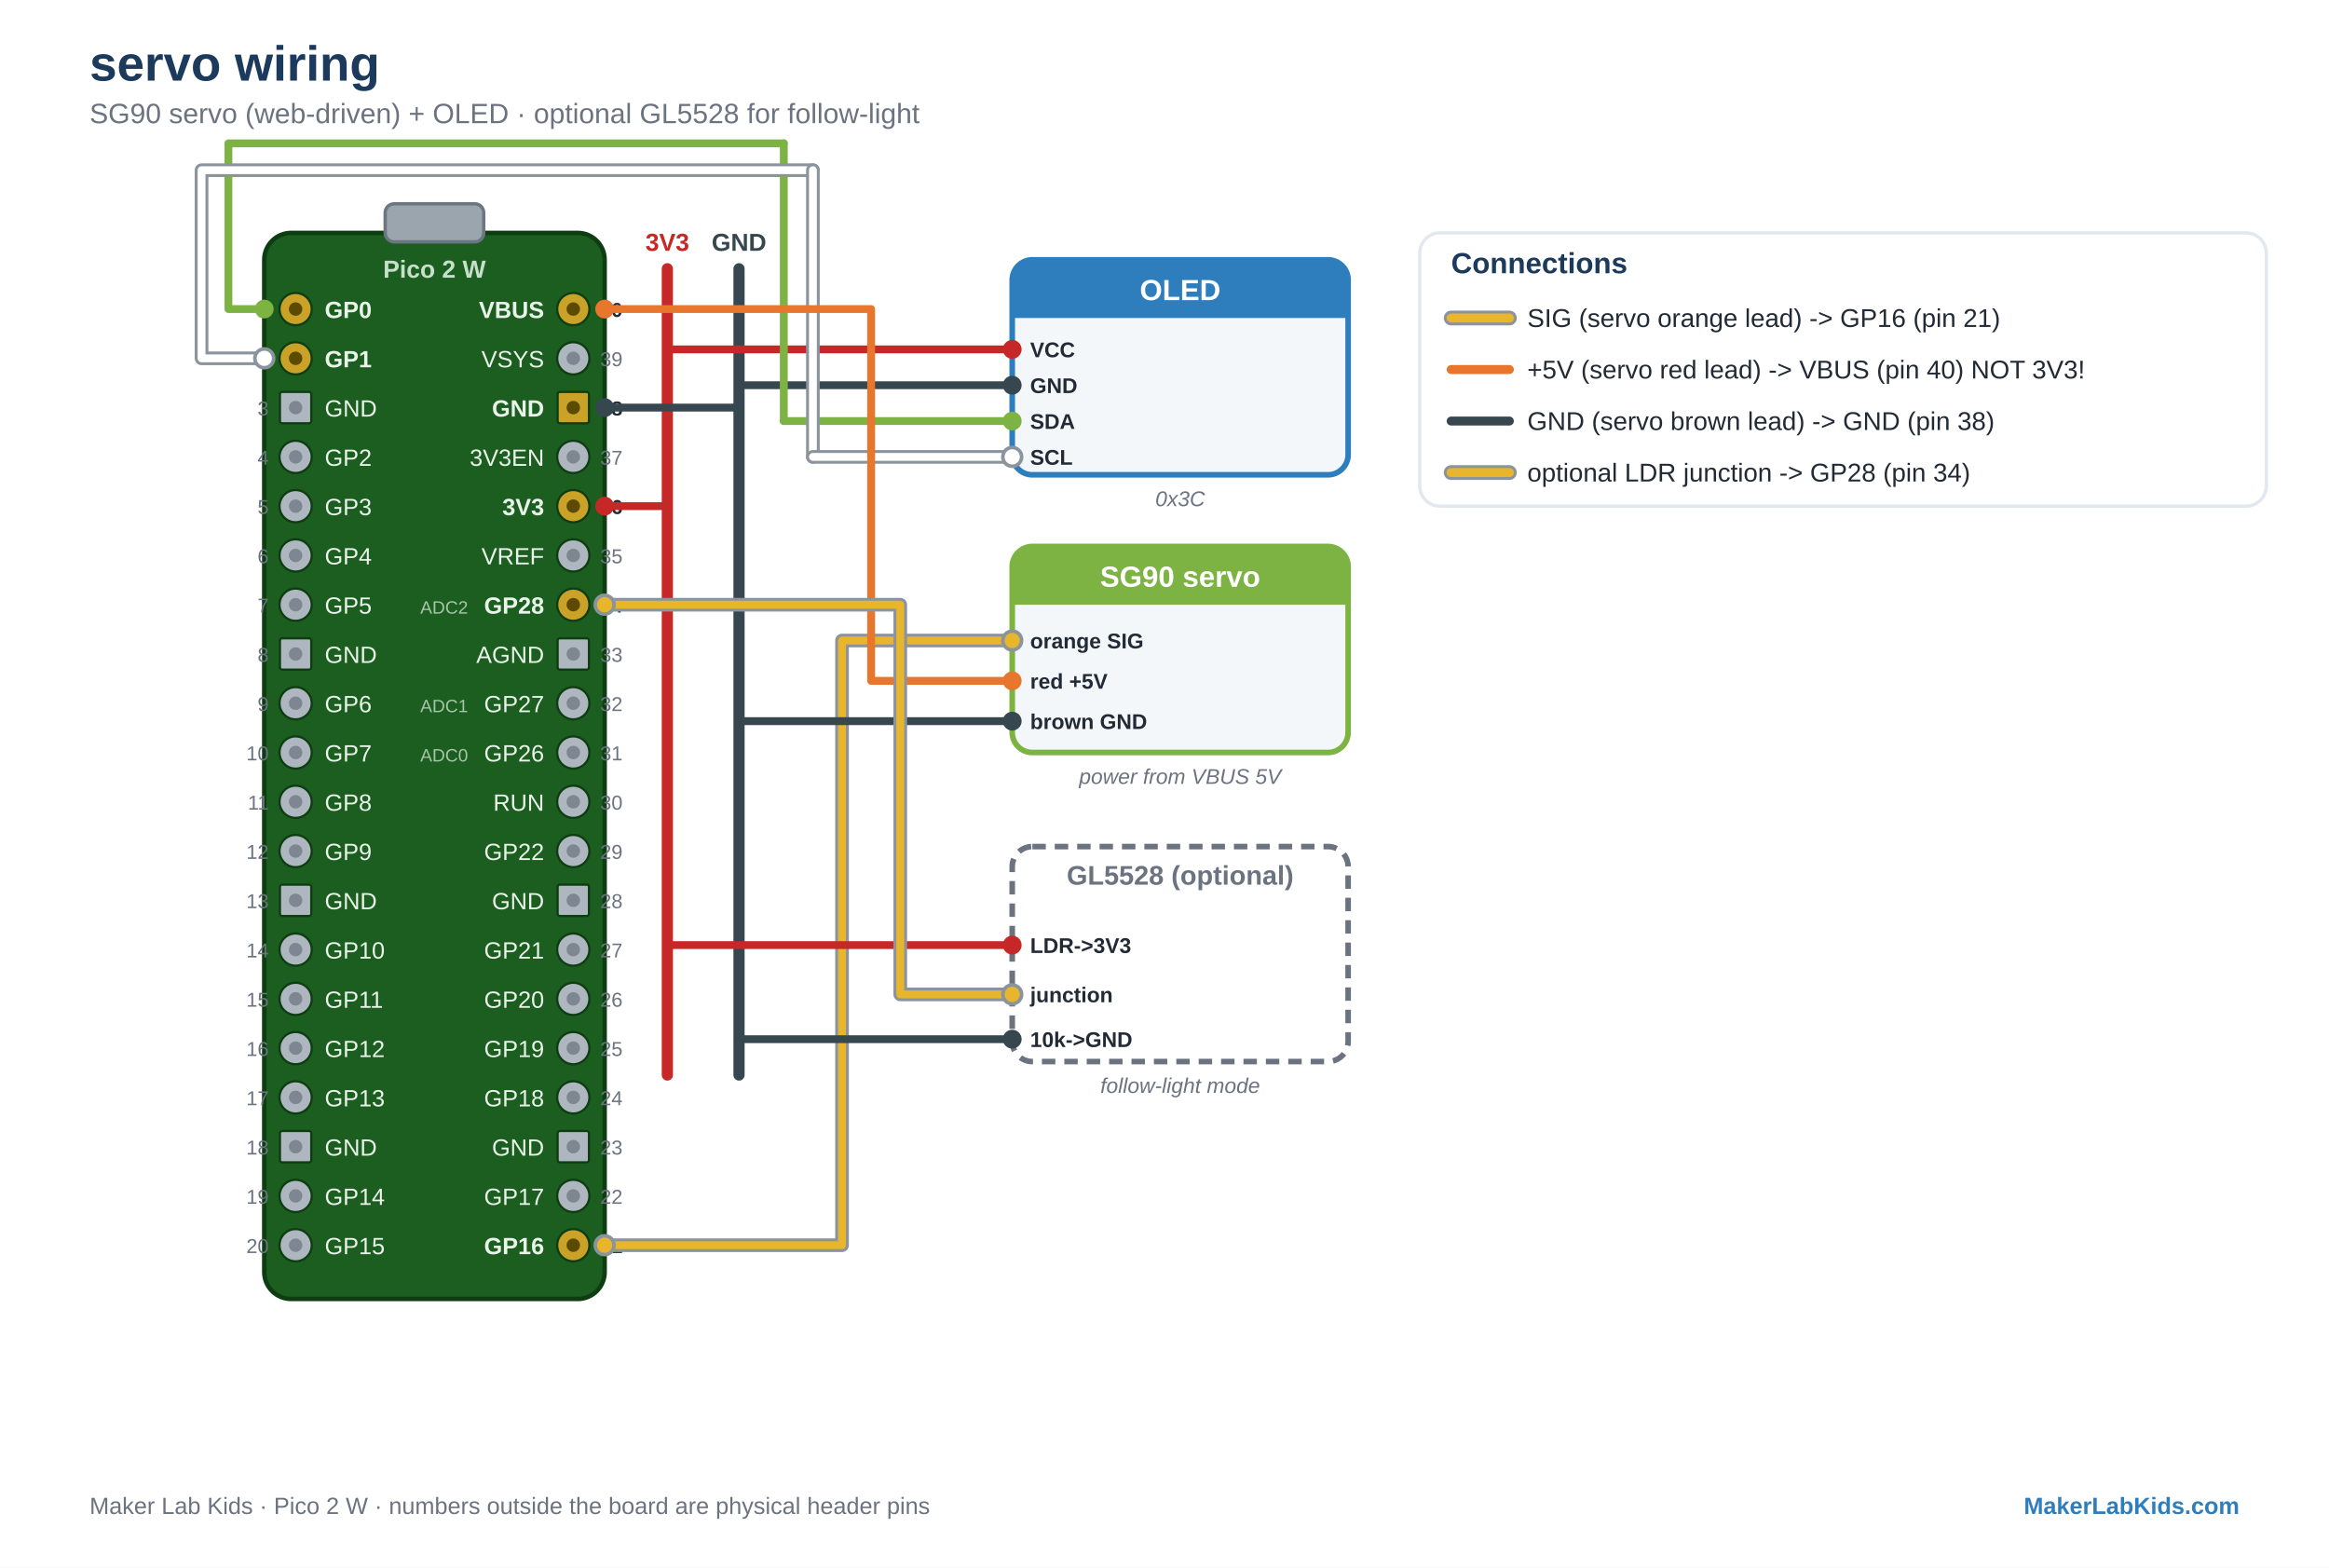
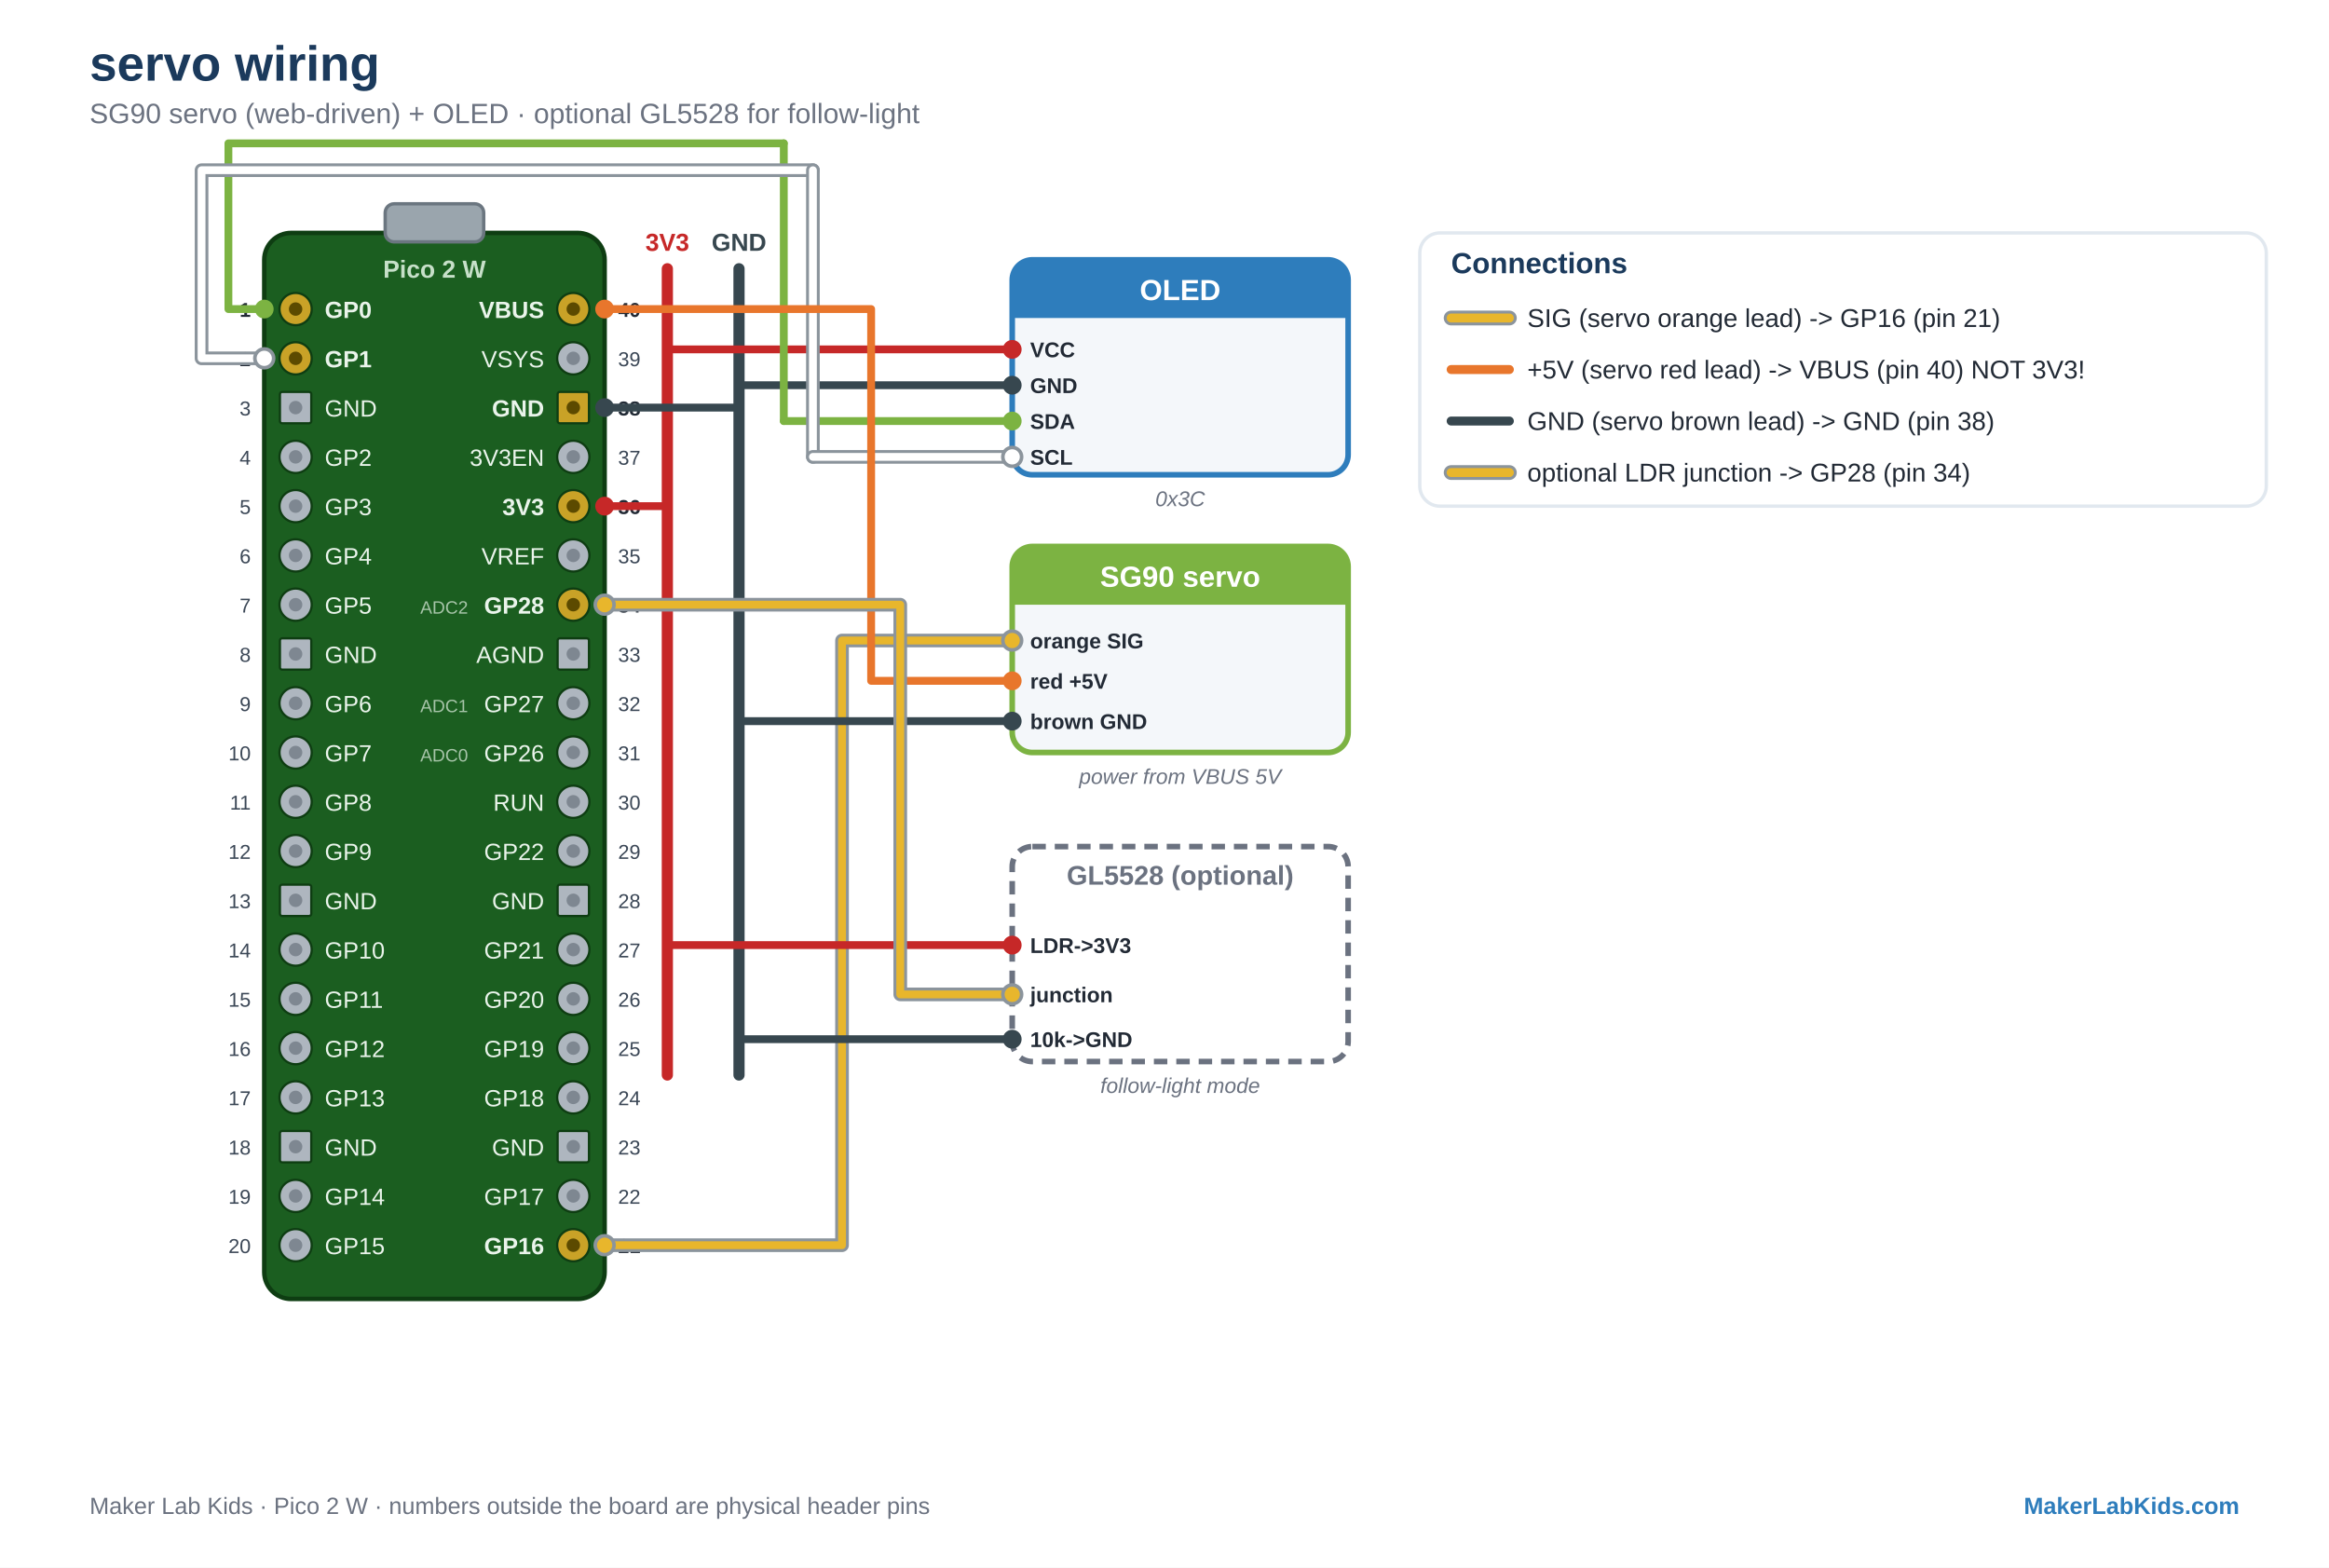
<svg xmlns="http://www.w3.org/2000/svg" viewBox="0 0 1040 700" font-family="Arial, Helvetica, sans-serif">
  <rect width="1040" height="700" fill="#FFFFFF" />
  <text x="40" y="36" font-family="Arial, Helvetica, sans-serif" font-size="22" fill="#1B3A5C" text-anchor="start" font-weight="bold">servo wiring</text>
  <text x="40" y="55" font-family="Arial, Helvetica, sans-serif" font-size="12.5" fill="#6B7280" text-anchor="start">SG90 servo (web-driven) + OLED  ·  optional GL5528 for follow-light</text>
  <rect x="118" y="104" width="152" height="476" rx="12" fill="#1B5E20" stroke="#0E3D12" stroke-width="2" />
  <rect x="172" y="91" width="44" height="17" rx="4" fill="#9AA5AD" stroke="#6B7680" stroke-width="1.5" />
  <text x="194" y="124" font-family="Arial, Helvetica, sans-serif" font-size="11" fill="#C7E0C9" text-anchor="middle" font-weight="bold">Pico 2 W</text>
  <circle cx="132" cy="138" r="7.2" fill="#C9A227" stroke="#0E3D12" stroke-width="1" />
  <circle cx="132" cy="138" r="3" fill="#5C4A00" />
  <text x="145" y="142" font-family="Arial, Helvetica, sans-serif" font-size="10.5" fill="#EAF4EB" text-anchor="start" font-weight="bold">GP0</text>
-   <text x="120" y="141.5" font-family="Arial, Helvetica, sans-serif" font-size="9" fill="#222A35" text-anchor="end" font-weight="bold">1</text>
+   <text x="112" y="141.5" font-family="Arial, Helvetica, sans-serif" font-size="9" fill="#222A35" text-anchor="end" font-weight="bold" stroke="#FFFFFF" stroke-width="2.6" paint-order="stroke" stroke-linejoin="round">1</text>
  <circle cx="132" cy="160" r="7.2" fill="#C9A227" stroke="#0E3D12" stroke-width="1" />
  <circle cx="132" cy="160" r="3" fill="#5C4A00" />
  <text x="145" y="164" font-family="Arial, Helvetica, sans-serif" font-size="10.5" fill="#EAF4EB" text-anchor="start" font-weight="bold">GP1</text>
-   <text x="120" y="163.5" font-family="Arial, Helvetica, sans-serif" font-size="9" fill="#222A35" text-anchor="end" font-weight="bold">2</text>
+   <text x="112" y="163.5" font-family="Arial, Helvetica, sans-serif" font-size="9" fill="#222A35" text-anchor="end" font-weight="bold" stroke="#FFFFFF" stroke-width="2.6" paint-order="stroke" stroke-linejoin="round">2</text>
  <rect x="125" y="175" width="14" height="14" rx="1" fill="#AEB6BF" stroke="#0E3D12" stroke-width="1" />
  <circle cx="132" cy="182" r="3" fill="#7E8791" />
  <text x="145" y="186" font-family="Arial, Helvetica, sans-serif" font-size="10.5" fill="#EAF4EB" text-anchor="start">GND</text>
-   <text x="120" y="185.5" font-family="Arial, Helvetica, sans-serif" font-size="9" fill="#6B7280" text-anchor="end">3</text>
+   <text x="112" y="185.5" font-family="Arial, Helvetica, sans-serif" font-size="9" fill="#3B4756" text-anchor="end" stroke="#FFFFFF" stroke-width="2.6" paint-order="stroke" stroke-linejoin="round">3</text>
  <circle cx="132" cy="204" r="7.2" fill="#AEB6BF" stroke="#0E3D12" stroke-width="1" />
  <circle cx="132" cy="204" r="3" fill="#7E8791" />
  <text x="145" y="208" font-family="Arial, Helvetica, sans-serif" font-size="10.5" fill="#EAF4EB" text-anchor="start">GP2</text>
-   <text x="120" y="207.5" font-family="Arial, Helvetica, sans-serif" font-size="9" fill="#6B7280" text-anchor="end">4</text>
+   <text x="112" y="207.5" font-family="Arial, Helvetica, sans-serif" font-size="9" fill="#3B4756" text-anchor="end" stroke="#FFFFFF" stroke-width="2.6" paint-order="stroke" stroke-linejoin="round">4</text>
  <circle cx="132" cy="226" r="7.2" fill="#AEB6BF" stroke="#0E3D12" stroke-width="1" />
  <circle cx="132" cy="226" r="3" fill="#7E8791" />
  <text x="145" y="230" font-family="Arial, Helvetica, sans-serif" font-size="10.5" fill="#EAF4EB" text-anchor="start">GP3</text>
-   <text x="120" y="229.5" font-family="Arial, Helvetica, sans-serif" font-size="9" fill="#6B7280" text-anchor="end">5</text>
+   <text x="112" y="229.5" font-family="Arial, Helvetica, sans-serif" font-size="9" fill="#3B4756" text-anchor="end" stroke="#FFFFFF" stroke-width="2.6" paint-order="stroke" stroke-linejoin="round">5</text>
  <circle cx="132" cy="248" r="7.2" fill="#AEB6BF" stroke="#0E3D12" stroke-width="1" />
  <circle cx="132" cy="248" r="3" fill="#7E8791" />
  <text x="145" y="252" font-family="Arial, Helvetica, sans-serif" font-size="10.5" fill="#EAF4EB" text-anchor="start">GP4</text>
-   <text x="120" y="251.5" font-family="Arial, Helvetica, sans-serif" font-size="9" fill="#6B7280" text-anchor="end">6</text>
+   <text x="112" y="251.5" font-family="Arial, Helvetica, sans-serif" font-size="9" fill="#3B4756" text-anchor="end" stroke="#FFFFFF" stroke-width="2.6" paint-order="stroke" stroke-linejoin="round">6</text>
  <circle cx="132" cy="270" r="7.2" fill="#AEB6BF" stroke="#0E3D12" stroke-width="1" />
  <circle cx="132" cy="270" r="3" fill="#7E8791" />
  <text x="145" y="274" font-family="Arial, Helvetica, sans-serif" font-size="10.5" fill="#EAF4EB" text-anchor="start">GP5</text>
-   <text x="120" y="273.5" font-family="Arial, Helvetica, sans-serif" font-size="9" fill="#6B7280" text-anchor="end">7</text>
+   <text x="112" y="273.5" font-family="Arial, Helvetica, sans-serif" font-size="9" fill="#3B4756" text-anchor="end" stroke="#FFFFFF" stroke-width="2.6" paint-order="stroke" stroke-linejoin="round">7</text>
  <rect x="125" y="285" width="14" height="14" rx="1" fill="#AEB6BF" stroke="#0E3D12" stroke-width="1" />
  <circle cx="132" cy="292" r="3" fill="#7E8791" />
  <text x="145" y="296" font-family="Arial, Helvetica, sans-serif" font-size="10.5" fill="#EAF4EB" text-anchor="start">GND</text>
-   <text x="120" y="295.5" font-family="Arial, Helvetica, sans-serif" font-size="9" fill="#6B7280" text-anchor="end">8</text>
+   <text x="112" y="295.5" font-family="Arial, Helvetica, sans-serif" font-size="9" fill="#3B4756" text-anchor="end" stroke="#FFFFFF" stroke-width="2.6" paint-order="stroke" stroke-linejoin="round">8</text>
  <circle cx="132" cy="314" r="7.2" fill="#AEB6BF" stroke="#0E3D12" stroke-width="1" />
  <circle cx="132" cy="314" r="3" fill="#7E8791" />
  <text x="145" y="318" font-family="Arial, Helvetica, sans-serif" font-size="10.5" fill="#EAF4EB" text-anchor="start">GP6</text>
-   <text x="120" y="317.5" font-family="Arial, Helvetica, sans-serif" font-size="9" fill="#6B7280" text-anchor="end">9</text>
+   <text x="112" y="317.5" font-family="Arial, Helvetica, sans-serif" font-size="9" fill="#3B4756" text-anchor="end" stroke="#FFFFFF" stroke-width="2.6" paint-order="stroke" stroke-linejoin="round">9</text>
  <circle cx="132" cy="336" r="7.2" fill="#AEB6BF" stroke="#0E3D12" stroke-width="1" />
  <circle cx="132" cy="336" r="3" fill="#7E8791" />
  <text x="145" y="340" font-family="Arial, Helvetica, sans-serif" font-size="10.5" fill="#EAF4EB" text-anchor="start">GP7</text>
-   <text x="120" y="339.5" font-family="Arial, Helvetica, sans-serif" font-size="9" fill="#6B7280" text-anchor="end">10</text>
+   <text x="112" y="339.5" font-family="Arial, Helvetica, sans-serif" font-size="9" fill="#3B4756" text-anchor="end" stroke="#FFFFFF" stroke-width="2.6" paint-order="stroke" stroke-linejoin="round">10</text>
  <circle cx="132" cy="358" r="7.2" fill="#AEB6BF" stroke="#0E3D12" stroke-width="1" />
  <circle cx="132" cy="358" r="3" fill="#7E8791" />
  <text x="145" y="362" font-family="Arial, Helvetica, sans-serif" font-size="10.5" fill="#EAF4EB" text-anchor="start">GP8</text>
-   <text x="120" y="361.5" font-family="Arial, Helvetica, sans-serif" font-size="9" fill="#6B7280" text-anchor="end">11</text>
+   <text x="112" y="361.5" font-family="Arial, Helvetica, sans-serif" font-size="9" fill="#3B4756" text-anchor="end" stroke="#FFFFFF" stroke-width="2.6" paint-order="stroke" stroke-linejoin="round">11</text>
  <circle cx="132" cy="380" r="7.2" fill="#AEB6BF" stroke="#0E3D12" stroke-width="1" />
  <circle cx="132" cy="380" r="3" fill="#7E8791" />
  <text x="145" y="384" font-family="Arial, Helvetica, sans-serif" font-size="10.5" fill="#EAF4EB" text-anchor="start">GP9</text>
-   <text x="120" y="383.5" font-family="Arial, Helvetica, sans-serif" font-size="9" fill="#6B7280" text-anchor="end">12</text>
+   <text x="112" y="383.5" font-family="Arial, Helvetica, sans-serif" font-size="9" fill="#3B4756" text-anchor="end" stroke="#FFFFFF" stroke-width="2.6" paint-order="stroke" stroke-linejoin="round">12</text>
  <rect x="125" y="395" width="14" height="14" rx="1" fill="#AEB6BF" stroke="#0E3D12" stroke-width="1" />
  <circle cx="132" cy="402" r="3" fill="#7E8791" />
  <text x="145" y="406" font-family="Arial, Helvetica, sans-serif" font-size="10.5" fill="#EAF4EB" text-anchor="start">GND</text>
-   <text x="120" y="405.5" font-family="Arial, Helvetica, sans-serif" font-size="9" fill="#6B7280" text-anchor="end">13</text>
+   <text x="112" y="405.5" font-family="Arial, Helvetica, sans-serif" font-size="9" fill="#3B4756" text-anchor="end" stroke="#FFFFFF" stroke-width="2.6" paint-order="stroke" stroke-linejoin="round">13</text>
  <circle cx="132" cy="424" r="7.2" fill="#AEB6BF" stroke="#0E3D12" stroke-width="1" />
  <circle cx="132" cy="424" r="3" fill="#7E8791" />
  <text x="145" y="428" font-family="Arial, Helvetica, sans-serif" font-size="10.5" fill="#EAF4EB" text-anchor="start">GP10</text>
-   <text x="120" y="427.5" font-family="Arial, Helvetica, sans-serif" font-size="9" fill="#6B7280" text-anchor="end">14</text>
+   <text x="112" y="427.5" font-family="Arial, Helvetica, sans-serif" font-size="9" fill="#3B4756" text-anchor="end" stroke="#FFFFFF" stroke-width="2.6" paint-order="stroke" stroke-linejoin="round">14</text>
  <circle cx="132" cy="446" r="7.2" fill="#AEB6BF" stroke="#0E3D12" stroke-width="1" />
  <circle cx="132" cy="446" r="3" fill="#7E8791" />
  <text x="145" y="450" font-family="Arial, Helvetica, sans-serif" font-size="10.5" fill="#EAF4EB" text-anchor="start">GP11</text>
-   <text x="120" y="449.5" font-family="Arial, Helvetica, sans-serif" font-size="9" fill="#6B7280" text-anchor="end">15</text>
+   <text x="112" y="449.5" font-family="Arial, Helvetica, sans-serif" font-size="9" fill="#3B4756" text-anchor="end" stroke="#FFFFFF" stroke-width="2.6" paint-order="stroke" stroke-linejoin="round">15</text>
  <circle cx="132" cy="468" r="7.2" fill="#AEB6BF" stroke="#0E3D12" stroke-width="1" />
  <circle cx="132" cy="468" r="3" fill="#7E8791" />
  <text x="145" y="472" font-family="Arial, Helvetica, sans-serif" font-size="10.5" fill="#EAF4EB" text-anchor="start">GP12</text>
-   <text x="120" y="471.5" font-family="Arial, Helvetica, sans-serif" font-size="9" fill="#6B7280" text-anchor="end">16</text>
+   <text x="112" y="471.5" font-family="Arial, Helvetica, sans-serif" font-size="9" fill="#3B4756" text-anchor="end" stroke="#FFFFFF" stroke-width="2.6" paint-order="stroke" stroke-linejoin="round">16</text>
  <circle cx="132" cy="490" r="7.2" fill="#AEB6BF" stroke="#0E3D12" stroke-width="1" />
  <circle cx="132" cy="490" r="3" fill="#7E8791" />
  <text x="145" y="494" font-family="Arial, Helvetica, sans-serif" font-size="10.5" fill="#EAF4EB" text-anchor="start">GP13</text>
-   <text x="120" y="493.5" font-family="Arial, Helvetica, sans-serif" font-size="9" fill="#6B7280" text-anchor="end">17</text>
+   <text x="112" y="493.5" font-family="Arial, Helvetica, sans-serif" font-size="9" fill="#3B4756" text-anchor="end" stroke="#FFFFFF" stroke-width="2.6" paint-order="stroke" stroke-linejoin="round">17</text>
  <rect x="125" y="505" width="14" height="14" rx="1" fill="#AEB6BF" stroke="#0E3D12" stroke-width="1" />
  <circle cx="132" cy="512" r="3" fill="#7E8791" />
  <text x="145" y="516" font-family="Arial, Helvetica, sans-serif" font-size="10.5" fill="#EAF4EB" text-anchor="start">GND</text>
-   <text x="120" y="515.5" font-family="Arial, Helvetica, sans-serif" font-size="9" fill="#6B7280" text-anchor="end">18</text>
+   <text x="112" y="515.5" font-family="Arial, Helvetica, sans-serif" font-size="9" fill="#3B4756" text-anchor="end" stroke="#FFFFFF" stroke-width="2.6" paint-order="stroke" stroke-linejoin="round">18</text>
  <circle cx="132" cy="534" r="7.2" fill="#AEB6BF" stroke="#0E3D12" stroke-width="1" />
  <circle cx="132" cy="534" r="3" fill="#7E8791" />
  <text x="145" y="538" font-family="Arial, Helvetica, sans-serif" font-size="10.5" fill="#EAF4EB" text-anchor="start">GP14</text>
-   <text x="120" y="537.5" font-family="Arial, Helvetica, sans-serif" font-size="9" fill="#6B7280" text-anchor="end">19</text>
+   <text x="112" y="537.5" font-family="Arial, Helvetica, sans-serif" font-size="9" fill="#3B4756" text-anchor="end" stroke="#FFFFFF" stroke-width="2.6" paint-order="stroke" stroke-linejoin="round">19</text>
  <circle cx="132" cy="556" r="7.2" fill="#AEB6BF" stroke="#0E3D12" stroke-width="1" />
  <circle cx="132" cy="556" r="3" fill="#7E8791" />
  <text x="145" y="560" font-family="Arial, Helvetica, sans-serif" font-size="10.5" fill="#EAF4EB" text-anchor="start">GP15</text>
-   <text x="120" y="559.5" font-family="Arial, Helvetica, sans-serif" font-size="9" fill="#6B7280" text-anchor="end">20</text>
+   <text x="112" y="559.5" font-family="Arial, Helvetica, sans-serif" font-size="9" fill="#3B4756" text-anchor="end" stroke="#FFFFFF" stroke-width="2.6" paint-order="stroke" stroke-linejoin="round">20</text>
  <circle cx="256" cy="556" r="7.2" fill="#C9A227" stroke="#0E3D12" stroke-width="1" />
  <circle cx="256" cy="556" r="3" fill="#5C4A00" />
  <text x="243" y="560" font-family="Arial, Helvetica, sans-serif" font-size="10.5" fill="#EAF4EB" text-anchor="end" font-weight="bold">GP16</text>
-   <text x="268" y="559.5" font-family="Arial, Helvetica, sans-serif" font-size="9" fill="#222A35" text-anchor="start" font-weight="bold">21</text>
+   <text x="276" y="559.5" font-family="Arial, Helvetica, sans-serif" font-size="9" fill="#222A35" text-anchor="start" font-weight="bold" stroke="#FFFFFF" stroke-width="2.6" paint-order="stroke" stroke-linejoin="round">21</text>
  <circle cx="256" cy="534" r="7.2" fill="#AEB6BF" stroke="#0E3D12" stroke-width="1" />
  <circle cx="256" cy="534" r="3" fill="#7E8791" />
  <text x="243" y="538" font-family="Arial, Helvetica, sans-serif" font-size="10.5" fill="#EAF4EB" text-anchor="end">GP17</text>
-   <text x="268" y="537.5" font-family="Arial, Helvetica, sans-serif" font-size="9" fill="#6B7280" text-anchor="start">22</text>
+   <text x="276" y="537.5" font-family="Arial, Helvetica, sans-serif" font-size="9" fill="#3B4756" text-anchor="start" stroke="#FFFFFF" stroke-width="2.6" paint-order="stroke" stroke-linejoin="round">22</text>
  <rect x="249" y="505" width="14" height="14" rx="1" fill="#AEB6BF" stroke="#0E3D12" stroke-width="1" />
  <circle cx="256" cy="512" r="3" fill="#7E8791" />
  <text x="243" y="516" font-family="Arial, Helvetica, sans-serif" font-size="10.5" fill="#EAF4EB" text-anchor="end">GND</text>
-   <text x="268" y="515.5" font-family="Arial, Helvetica, sans-serif" font-size="9" fill="#6B7280" text-anchor="start">23</text>
+   <text x="276" y="515.5" font-family="Arial, Helvetica, sans-serif" font-size="9" fill="#3B4756" text-anchor="start" stroke="#FFFFFF" stroke-width="2.6" paint-order="stroke" stroke-linejoin="round">23</text>
  <circle cx="256" cy="490" r="7.2" fill="#AEB6BF" stroke="#0E3D12" stroke-width="1" />
  <circle cx="256" cy="490" r="3" fill="#7E8791" />
  <text x="243" y="494" font-family="Arial, Helvetica, sans-serif" font-size="10.5" fill="#EAF4EB" text-anchor="end">GP18</text>
-   <text x="268" y="493.5" font-family="Arial, Helvetica, sans-serif" font-size="9" fill="#6B7280" text-anchor="start">24</text>
+   <text x="276" y="493.5" font-family="Arial, Helvetica, sans-serif" font-size="9" fill="#3B4756" text-anchor="start" stroke="#FFFFFF" stroke-width="2.6" paint-order="stroke" stroke-linejoin="round">24</text>
  <circle cx="256" cy="468" r="7.2" fill="#AEB6BF" stroke="#0E3D12" stroke-width="1" />
  <circle cx="256" cy="468" r="3" fill="#7E8791" />
  <text x="243" y="472" font-family="Arial, Helvetica, sans-serif" font-size="10.5" fill="#EAF4EB" text-anchor="end">GP19</text>
-   <text x="268" y="471.5" font-family="Arial, Helvetica, sans-serif" font-size="9" fill="#6B7280" text-anchor="start">25</text>
+   <text x="276" y="471.5" font-family="Arial, Helvetica, sans-serif" font-size="9" fill="#3B4756" text-anchor="start" stroke="#FFFFFF" stroke-width="2.6" paint-order="stroke" stroke-linejoin="round">25</text>
  <circle cx="256" cy="446" r="7.2" fill="#AEB6BF" stroke="#0E3D12" stroke-width="1" />
  <circle cx="256" cy="446" r="3" fill="#7E8791" />
  <text x="243" y="450" font-family="Arial, Helvetica, sans-serif" font-size="10.5" fill="#EAF4EB" text-anchor="end">GP20</text>
-   <text x="268" y="449.5" font-family="Arial, Helvetica, sans-serif" font-size="9" fill="#6B7280" text-anchor="start">26</text>
+   <text x="276" y="449.5" font-family="Arial, Helvetica, sans-serif" font-size="9" fill="#3B4756" text-anchor="start" stroke="#FFFFFF" stroke-width="2.6" paint-order="stroke" stroke-linejoin="round">26</text>
  <circle cx="256" cy="424" r="7.2" fill="#AEB6BF" stroke="#0E3D12" stroke-width="1" />
  <circle cx="256" cy="424" r="3" fill="#7E8791" />
  <text x="243" y="428" font-family="Arial, Helvetica, sans-serif" font-size="10.5" fill="#EAF4EB" text-anchor="end">GP21</text>
-   <text x="268" y="427.5" font-family="Arial, Helvetica, sans-serif" font-size="9" fill="#6B7280" text-anchor="start">27</text>
+   <text x="276" y="427.5" font-family="Arial, Helvetica, sans-serif" font-size="9" fill="#3B4756" text-anchor="start" stroke="#FFFFFF" stroke-width="2.6" paint-order="stroke" stroke-linejoin="round">27</text>
  <rect x="249" y="395" width="14" height="14" rx="1" fill="#AEB6BF" stroke="#0E3D12" stroke-width="1" />
  <circle cx="256" cy="402" r="3" fill="#7E8791" />
  <text x="243" y="406" font-family="Arial, Helvetica, sans-serif" font-size="10.5" fill="#EAF4EB" text-anchor="end">GND</text>
-   <text x="268" y="405.5" font-family="Arial, Helvetica, sans-serif" font-size="9" fill="#6B7280" text-anchor="start">28</text>
+   <text x="276" y="405.5" font-family="Arial, Helvetica, sans-serif" font-size="9" fill="#3B4756" text-anchor="start" stroke="#FFFFFF" stroke-width="2.6" paint-order="stroke" stroke-linejoin="round">28</text>
  <circle cx="256" cy="380" r="7.2" fill="#AEB6BF" stroke="#0E3D12" stroke-width="1" />
  <circle cx="256" cy="380" r="3" fill="#7E8791" />
  <text x="243" y="384" font-family="Arial, Helvetica, sans-serif" font-size="10.5" fill="#EAF4EB" text-anchor="end">GP22</text>
-   <text x="268" y="383.5" font-family="Arial, Helvetica, sans-serif" font-size="9" fill="#6B7280" text-anchor="start">29</text>
+   <text x="276" y="383.5" font-family="Arial, Helvetica, sans-serif" font-size="9" fill="#3B4756" text-anchor="start" stroke="#FFFFFF" stroke-width="2.6" paint-order="stroke" stroke-linejoin="round">29</text>
  <circle cx="256" cy="358" r="7.2" fill="#AEB6BF" stroke="#0E3D12" stroke-width="1" />
  <circle cx="256" cy="358" r="3" fill="#7E8791" />
  <text x="243" y="362" font-family="Arial, Helvetica, sans-serif" font-size="10.5" fill="#EAF4EB" text-anchor="end">RUN</text>
-   <text x="268" y="361.5" font-family="Arial, Helvetica, sans-serif" font-size="9" fill="#6B7280" text-anchor="start">30</text>
+   <text x="276" y="361.5" font-family="Arial, Helvetica, sans-serif" font-size="9" fill="#3B4756" text-anchor="start" stroke="#FFFFFF" stroke-width="2.6" paint-order="stroke" stroke-linejoin="round">30</text>
  <circle cx="256" cy="336" r="7.2" fill="#AEB6BF" stroke="#0E3D12" stroke-width="1" />
  <circle cx="256" cy="336" r="3" fill="#7E8791" />
  <text x="243" y="340" font-family="Arial, Helvetica, sans-serif" font-size="10.5" fill="#EAF4EB" text-anchor="end">GP26</text>
  <text x="209" y="340" font-family="Arial, Helvetica, sans-serif" font-size="8" fill="#A6C4A8" text-anchor="end">ADC0</text>
-   <text x="268" y="339.5" font-family="Arial, Helvetica, sans-serif" font-size="9" fill="#6B7280" text-anchor="start">31</text>
+   <text x="276" y="339.5" font-family="Arial, Helvetica, sans-serif" font-size="9" fill="#3B4756" text-anchor="start" stroke="#FFFFFF" stroke-width="2.6" paint-order="stroke" stroke-linejoin="round">31</text>
  <circle cx="256" cy="314" r="7.2" fill="#AEB6BF" stroke="#0E3D12" stroke-width="1" />
  <circle cx="256" cy="314" r="3" fill="#7E8791" />
  <text x="243" y="318" font-family="Arial, Helvetica, sans-serif" font-size="10.5" fill="#EAF4EB" text-anchor="end">GP27</text>
  <text x="209" y="318" font-family="Arial, Helvetica, sans-serif" font-size="8" fill="#A6C4A8" text-anchor="end">ADC1</text>
-   <text x="268" y="317.5" font-family="Arial, Helvetica, sans-serif" font-size="9" fill="#6B7280" text-anchor="start">32</text>
+   <text x="276" y="317.5" font-family="Arial, Helvetica, sans-serif" font-size="9" fill="#3B4756" text-anchor="start" stroke="#FFFFFF" stroke-width="2.6" paint-order="stroke" stroke-linejoin="round">32</text>
  <rect x="249" y="285" width="14" height="14" rx="1" fill="#AEB6BF" stroke="#0E3D12" stroke-width="1" />
  <circle cx="256" cy="292" r="3" fill="#7E8791" />
  <text x="243" y="296" font-family="Arial, Helvetica, sans-serif" font-size="10.5" fill="#EAF4EB" text-anchor="end">AGND</text>
-   <text x="268" y="295.5" font-family="Arial, Helvetica, sans-serif" font-size="9" fill="#6B7280" text-anchor="start">33</text>
+   <text x="276" y="295.5" font-family="Arial, Helvetica, sans-serif" font-size="9" fill="#3B4756" text-anchor="start" stroke="#FFFFFF" stroke-width="2.6" paint-order="stroke" stroke-linejoin="round">33</text>
  <circle cx="256" cy="270" r="7.2" fill="#C9A227" stroke="#0E3D12" stroke-width="1" />
  <circle cx="256" cy="270" r="3" fill="#5C4A00" />
  <text x="243" y="274" font-family="Arial, Helvetica, sans-serif" font-size="10.5" fill="#EAF4EB" text-anchor="end" font-weight="bold">GP28</text>
  <text x="209" y="274" font-family="Arial, Helvetica, sans-serif" font-size="8" fill="#A6C4A8" text-anchor="end">ADC2</text>
-   <text x="268" y="273.5" font-family="Arial, Helvetica, sans-serif" font-size="9" fill="#222A35" text-anchor="start" font-weight="bold">34</text>
+   <text x="276" y="273.5" font-family="Arial, Helvetica, sans-serif" font-size="9" fill="#222A35" text-anchor="start" font-weight="bold" stroke="#FFFFFF" stroke-width="2.6" paint-order="stroke" stroke-linejoin="round">34</text>
  <circle cx="256" cy="248" r="7.2" fill="#AEB6BF" stroke="#0E3D12" stroke-width="1" />
  <circle cx="256" cy="248" r="3" fill="#7E8791" />
  <text x="243" y="252" font-family="Arial, Helvetica, sans-serif" font-size="10.5" fill="#EAF4EB" text-anchor="end">VREF</text>
-   <text x="268" y="251.5" font-family="Arial, Helvetica, sans-serif" font-size="9" fill="#6B7280" text-anchor="start">35</text>
+   <text x="276" y="251.5" font-family="Arial, Helvetica, sans-serif" font-size="9" fill="#3B4756" text-anchor="start" stroke="#FFFFFF" stroke-width="2.6" paint-order="stroke" stroke-linejoin="round">35</text>
  <circle cx="256" cy="226" r="7.2" fill="#C9A227" stroke="#0E3D12" stroke-width="1" />
  <circle cx="256" cy="226" r="3" fill="#5C4A00" />
  <text x="243" y="230" font-family="Arial, Helvetica, sans-serif" font-size="10.5" fill="#EAF4EB" text-anchor="end" font-weight="bold">3V3</text>
-   <text x="268" y="229.5" font-family="Arial, Helvetica, sans-serif" font-size="9" fill="#222A35" text-anchor="start" font-weight="bold">36</text>
+   <text x="276" y="229.5" font-family="Arial, Helvetica, sans-serif" font-size="9" fill="#222A35" text-anchor="start" font-weight="bold" stroke="#FFFFFF" stroke-width="2.6" paint-order="stroke" stroke-linejoin="round">36</text>
  <circle cx="256" cy="204" r="7.2" fill="#AEB6BF" stroke="#0E3D12" stroke-width="1" />
  <circle cx="256" cy="204" r="3" fill="#7E8791" />
  <text x="243" y="208" font-family="Arial, Helvetica, sans-serif" font-size="10.5" fill="#EAF4EB" text-anchor="end">3V3EN</text>
-   <text x="268" y="207.5" font-family="Arial, Helvetica, sans-serif" font-size="9" fill="#6B7280" text-anchor="start">37</text>
+   <text x="276" y="207.5" font-family="Arial, Helvetica, sans-serif" font-size="9" fill="#3B4756" text-anchor="start" stroke="#FFFFFF" stroke-width="2.6" paint-order="stroke" stroke-linejoin="round">37</text>
  <rect x="249" y="175" width="14" height="14" rx="1" fill="#C9A227" stroke="#0E3D12" stroke-width="1" />
  <circle cx="256" cy="182" r="3" fill="#5C4A00" />
  <text x="243" y="186" font-family="Arial, Helvetica, sans-serif" font-size="10.5" fill="#EAF4EB" text-anchor="end" font-weight="bold">GND</text>
-   <text x="268" y="185.5" font-family="Arial, Helvetica, sans-serif" font-size="9" fill="#222A35" text-anchor="start" font-weight="bold">38</text>
+   <text x="276" y="185.5" font-family="Arial, Helvetica, sans-serif" font-size="9" fill="#222A35" text-anchor="start" font-weight="bold" stroke="#FFFFFF" stroke-width="2.6" paint-order="stroke" stroke-linejoin="round">38</text>
  <circle cx="256" cy="160" r="7.2" fill="#AEB6BF" stroke="#0E3D12" stroke-width="1" />
  <circle cx="256" cy="160" r="3" fill="#7E8791" />
  <text x="243" y="164" font-family="Arial, Helvetica, sans-serif" font-size="10.5" fill="#EAF4EB" text-anchor="end">VSYS</text>
-   <text x="268" y="163.5" font-family="Arial, Helvetica, sans-serif" font-size="9" fill="#6B7280" text-anchor="start">39</text>
+   <text x="276" y="163.5" font-family="Arial, Helvetica, sans-serif" font-size="9" fill="#3B4756" text-anchor="start" stroke="#FFFFFF" stroke-width="2.6" paint-order="stroke" stroke-linejoin="round">39</text>
  <circle cx="256" cy="138" r="7.2" fill="#C9A227" stroke="#0E3D12" stroke-width="1" />
  <circle cx="256" cy="138" r="3" fill="#5C4A00" />
  <text x="243" y="142" font-family="Arial, Helvetica, sans-serif" font-size="10.5" fill="#EAF4EB" text-anchor="end" font-weight="bold">VBUS</text>
-   <text x="268" y="141.5" font-family="Arial, Helvetica, sans-serif" font-size="9" fill="#222A35" text-anchor="start" font-weight="bold">40</text>
+   <text x="276" y="141.5" font-family="Arial, Helvetica, sans-serif" font-size="9" fill="#222A35" text-anchor="start" font-weight="bold" stroke="#FFFFFF" stroke-width="2.6" paint-order="stroke" stroke-linejoin="round">40</text>
  <path d="M298 120 L298 480" fill="none" stroke="#C62828" stroke-width="5" stroke-linejoin="round" stroke-linecap="round" />
  <path d="M330 120 L330 480" fill="none" stroke="#37474F" stroke-width="5" stroke-linejoin="round" stroke-linecap="round" />
  <text x="298" y="112" font-family="Arial, Helvetica, sans-serif" font-size="11" fill="#C62828" text-anchor="middle" font-weight="bold">3V3</text>
  <text x="330" y="112" font-family="Arial, Helvetica, sans-serif" font-size="11" fill="#37474F" text-anchor="middle" font-weight="bold">GND</text>
  <path d="M270 226 L298 226" fill="none" stroke="#C62828" stroke-width="3.5" stroke-linejoin="round" stroke-linecap="round" />
  <circle cx="270" cy="226" r="4.2" fill="#C62828" />
  <path d="M270 182 L330 182" fill="none" stroke="#37474F" stroke-width="3.5" stroke-linejoin="round" stroke-linecap="round" />
  <circle cx="270" cy="182" r="4.2" fill="#37474F" />
  <rect x="452" y="116" width="150" height="96" rx="9" fill="#F4F7FA" stroke="#2E7DBC" stroke-width="2.5" />
  <path d="M452 125 q0 -9 9 -9 h132 q9 0 9 9 v17 h-150 z" fill="#2E7DBC" />
  <text x="527" y="134" font-family="Arial, Helvetica, sans-serif" font-size="13" fill="#FFFFFF" text-anchor="middle" font-weight="bold">OLED</text>
  <text x="527" y="226" font-family="Arial, Helvetica, sans-serif" font-size="9.5" fill="#6B7280" text-anchor="middle" font-style="italic">0x3C</text>
  <text x="460" y="159.5" font-family="Arial, Helvetica, sans-serif" font-size="9.5" fill="#222A35" text-anchor="start" font-weight="bold">VCC</text>
  <text x="460" y="175.5" font-family="Arial, Helvetica, sans-serif" font-size="9.5" fill="#222A35" text-anchor="start" font-weight="bold">GND</text>
  <text x="460" y="191.5" font-family="Arial, Helvetica, sans-serif" font-size="9.5" fill="#222A35" text-anchor="start" font-weight="bold">SDA</text>
  <text x="460" y="207.5" font-family="Arial, Helvetica, sans-serif" font-size="9.5" fill="#222A35" text-anchor="start" font-weight="bold">SCL</text>
  <rect x="452" y="244" width="150" height="92" rx="9" fill="#F4F7FA" stroke="#7CB342" stroke-width="2.5" />
  <path d="M452 253 q0 -9 9 -9 h132 q9 0 9 9 v17 h-150 z" fill="#7CB342" />
  <text x="527" y="262" font-family="Arial, Helvetica, sans-serif" font-size="13" fill="#FFFFFF" text-anchor="middle" font-weight="bold">SG90 servo</text>
  <text x="527" y="350" font-family="Arial, Helvetica, sans-serif" font-size="9.5" fill="#6B7280" text-anchor="middle" font-style="italic">power from VBUS 5V</text>
  <text x="460" y="289.5" font-family="Arial, Helvetica, sans-serif" font-size="9.5" fill="#222A35" text-anchor="start" font-weight="bold">orange SIG</text>
  <text x="460" y="307.5" font-family="Arial, Helvetica, sans-serif" font-size="9.5" fill="#222A35" text-anchor="start" font-weight="bold">red +5V</text>
  <text x="460" y="325.5" font-family="Arial, Helvetica, sans-serif" font-size="9.5" fill="#222A35" text-anchor="start" font-weight="bold">brown GND</text>
  <path d="M298 156 L452 156" fill="none" stroke="#C62828" stroke-width="3.5" stroke-linejoin="round" stroke-linecap="round" />
  <circle cx="452" cy="156" r="4.2" fill="#C62828" />
  <path d="M330 172 L452 172" fill="none" stroke="#37474F" stroke-width="3.5" stroke-linejoin="round" stroke-linecap="round" />
  <circle cx="452" cy="172" r="4.2" fill="#37474F" />
  <path d="M118 138 L102 138 L102 64 L350 64" fill="none" stroke="#7CB342" stroke-width="3.5" stroke-linejoin="round" stroke-linecap="round" />
  <circle cx="118" cy="138" r="4.2" fill="#7CB342" />
  <path d="M350 64 L350 188" fill="none" stroke="#7CB342" stroke-width="3.5" stroke-linejoin="round" stroke-linecap="round" />
  <path d="M350 188 L452 188" fill="none" stroke="#7CB342" stroke-width="3.5" stroke-linejoin="round" stroke-linecap="round" />
  <circle cx="452" cy="188" r="4.2" fill="#7CB342" />
  <path d="M118 160 L90 160 L90 76 L363 76" fill="none" stroke="#8B949C" stroke-width="6.1" stroke-linejoin="round" stroke-linecap="round" />
  <path d="M118 160 L90 160 L90 76 L363 76" fill="none" stroke="#FFFFFF" stroke-width="3.5" stroke-linejoin="round" stroke-linecap="round" />
  <circle cx="118" cy="160" r="4.2" fill="#FFFFFF" stroke="#8B949C" stroke-width="1.6" />
  <path d="M363 76 L363 204" fill="none" stroke="#8B949C" stroke-width="6.1" stroke-linejoin="round" stroke-linecap="round" />
  <path d="M363 76 L363 204" fill="none" stroke="#FFFFFF" stroke-width="3.5" stroke-linejoin="round" stroke-linecap="round" />
  <path d="M363 204 L452 204" fill="none" stroke="#8B949C" stroke-width="6.1" stroke-linejoin="round" stroke-linecap="round" />
  <path d="M363 204 L452 204" fill="none" stroke="#FFFFFF" stroke-width="3.5" stroke-linejoin="round" stroke-linecap="round" />
  <circle cx="452" cy="204" r="4.2" fill="#FFFFFF" stroke="#8B949C" stroke-width="1.6" />
  <path d="M270 556 L376 556 L376 286 L452 286" fill="none" stroke="#8B949C" stroke-width="6.1" stroke-linejoin="round" stroke-linecap="round" />
  <path d="M270 556 L376 556 L376 286 L452 286" fill="none" stroke="#E8B62C" stroke-width="3.5" stroke-linejoin="round" stroke-linecap="round" />
  <circle cx="270" cy="556" r="4.2" fill="#E8B62C" stroke="#8B949C" stroke-width="1.6" />
  <circle cx="452" cy="286" r="4.2" fill="#E8B62C" stroke="#8B949C" stroke-width="1.6" />
  <path d="M270 138 L389 138 L389 304 L452 304" fill="none" stroke="#E8762C" stroke-width="3.5" stroke-linejoin="round" stroke-linecap="round" />
  <circle cx="270" cy="138" r="4.2" fill="#E8762C" />
  <circle cx="452" cy="304" r="4.2" fill="#E8762C" />
  <path d="M330 322 L452 322" fill="none" stroke="#37474F" stroke-width="3.5" stroke-linejoin="round" stroke-linecap="round" />
  <circle cx="452" cy="322" r="4.2" fill="#37474F" />
  <rect x="452" y="378" width="150" height="96" rx="9" fill="#FFFFFF" stroke="#6B7280" stroke-width="2.5" stroke-dasharray="6 4" />
  <text x="527" y="395" font-family="Arial, Helvetica, sans-serif" font-size="12" fill="#6B7280" text-anchor="middle" font-weight="bold">GL5528 (optional)</text>
  <text x="527" y="488" font-family="Arial, Helvetica, sans-serif" font-size="9.5" fill="#6B7280" text-anchor="middle" font-style="italic">follow-light mode</text>
  <text x="460" y="425.5" font-family="Arial, Helvetica, sans-serif" font-size="9.5" fill="#222A35" text-anchor="start" font-weight="bold">LDR-&gt;3V3</text>
  <text x="460" y="447.5" font-family="Arial, Helvetica, sans-serif" font-size="9.5" fill="#222A35" text-anchor="start" font-weight="bold">junction</text>
  <text x="460" y="467.5" font-family="Arial, Helvetica, sans-serif" font-size="9.5" fill="#222A35" text-anchor="start" font-weight="bold">10k-&gt;GND</text>
  <path d="M298 422 L452 422" fill="none" stroke="#C62828" stroke-width="3.5" stroke-linejoin="round" stroke-linecap="round" />
  <circle cx="452" cy="422" r="4.2" fill="#C62828" />
  <path d="M270 270 L402 270 L402 444 L452 444" fill="none" stroke="#8B949C" stroke-width="6.1" stroke-linejoin="round" stroke-linecap="round" />
  <path d="M270 270 L402 270 L402 444 L452 444" fill="none" stroke="#E8B62C" stroke-width="3.5" stroke-linejoin="round" stroke-linecap="round" />
  <circle cx="270" cy="270" r="4.2" fill="#E8B62C" stroke="#8B949C" stroke-width="1.6" />
  <circle cx="452" cy="444" r="4.2" fill="#E8B62C" stroke="#8B949C" stroke-width="1.6" />
  <path d="M330 464 L452 464" fill="none" stroke="#37474F" stroke-width="3.5" stroke-linejoin="round" stroke-linecap="round" />
  <circle cx="452" cy="464" r="4.2" fill="#37474F" />
  <rect x="634" y="104" width="378" height="122" rx="9" fill="#FFFFFF" stroke="#E1E8EF" stroke-width="1.5" />
  <text x="648" y="122" font-family="Arial, Helvetica, sans-serif" font-size="13" fill="#1B3A5C" text-anchor="start" font-weight="bold">Connections</text>
  <line x1="648" y1="142" x2="674" y2="142" stroke="#8B949C" stroke-width="6.6" stroke-linecap="round" />
  <line x1="648" y1="142" x2="674" y2="142" stroke="#E8B62C" stroke-width="4" stroke-linecap="round" />
  <text x="682" y="146" font-family="Arial, Helvetica, sans-serif" font-size="11.5" fill="#222A35" text-anchor="start">SIG (servo orange lead) -&gt; GP16 (pin 21)</text>
  <line x1="648" y1="165" x2="674" y2="165" stroke="#E8762C" stroke-width="4" stroke-linecap="round" />
  <text x="682" y="169" font-family="Arial, Helvetica, sans-serif" font-size="11.5" fill="#222A35" text-anchor="start">+5V (servo red lead) -&gt; VBUS (pin 40) NOT 3V3!</text>
  <line x1="648" y1="188" x2="674" y2="188" stroke="#37474F" stroke-width="4" stroke-linecap="round" />
  <text x="682" y="192" font-family="Arial, Helvetica, sans-serif" font-size="11.5" fill="#222A35" text-anchor="start">GND (servo brown lead) -&gt; GND (pin 38)</text>
  <line x1="648" y1="211" x2="674" y2="211" stroke="#8B949C" stroke-width="6.6" stroke-linecap="round" />
  <line x1="648" y1="211" x2="674" y2="211" stroke="#E8B62C" stroke-width="4" stroke-linecap="round" />
  <text x="682" y="215" font-family="Arial, Helvetica, sans-serif" font-size="11.5" fill="#222A35" text-anchor="start">optional LDR junction -&gt; GP28 (pin 34)</text>
  <text x="40" y="676" font-family="Arial, Helvetica, sans-serif" font-size="10.5" fill="#6B7280" text-anchor="start">Maker Lab Kids  ·  Pico 2 W  ·  numbers outside the board are physical header pins</text>
  <text x="1000" y="676" font-family="Arial, Helvetica, sans-serif" font-size="10.5" fill="#2E7DBC" text-anchor="end" font-weight="bold">MakerLabKids.com</text>
</svg>
